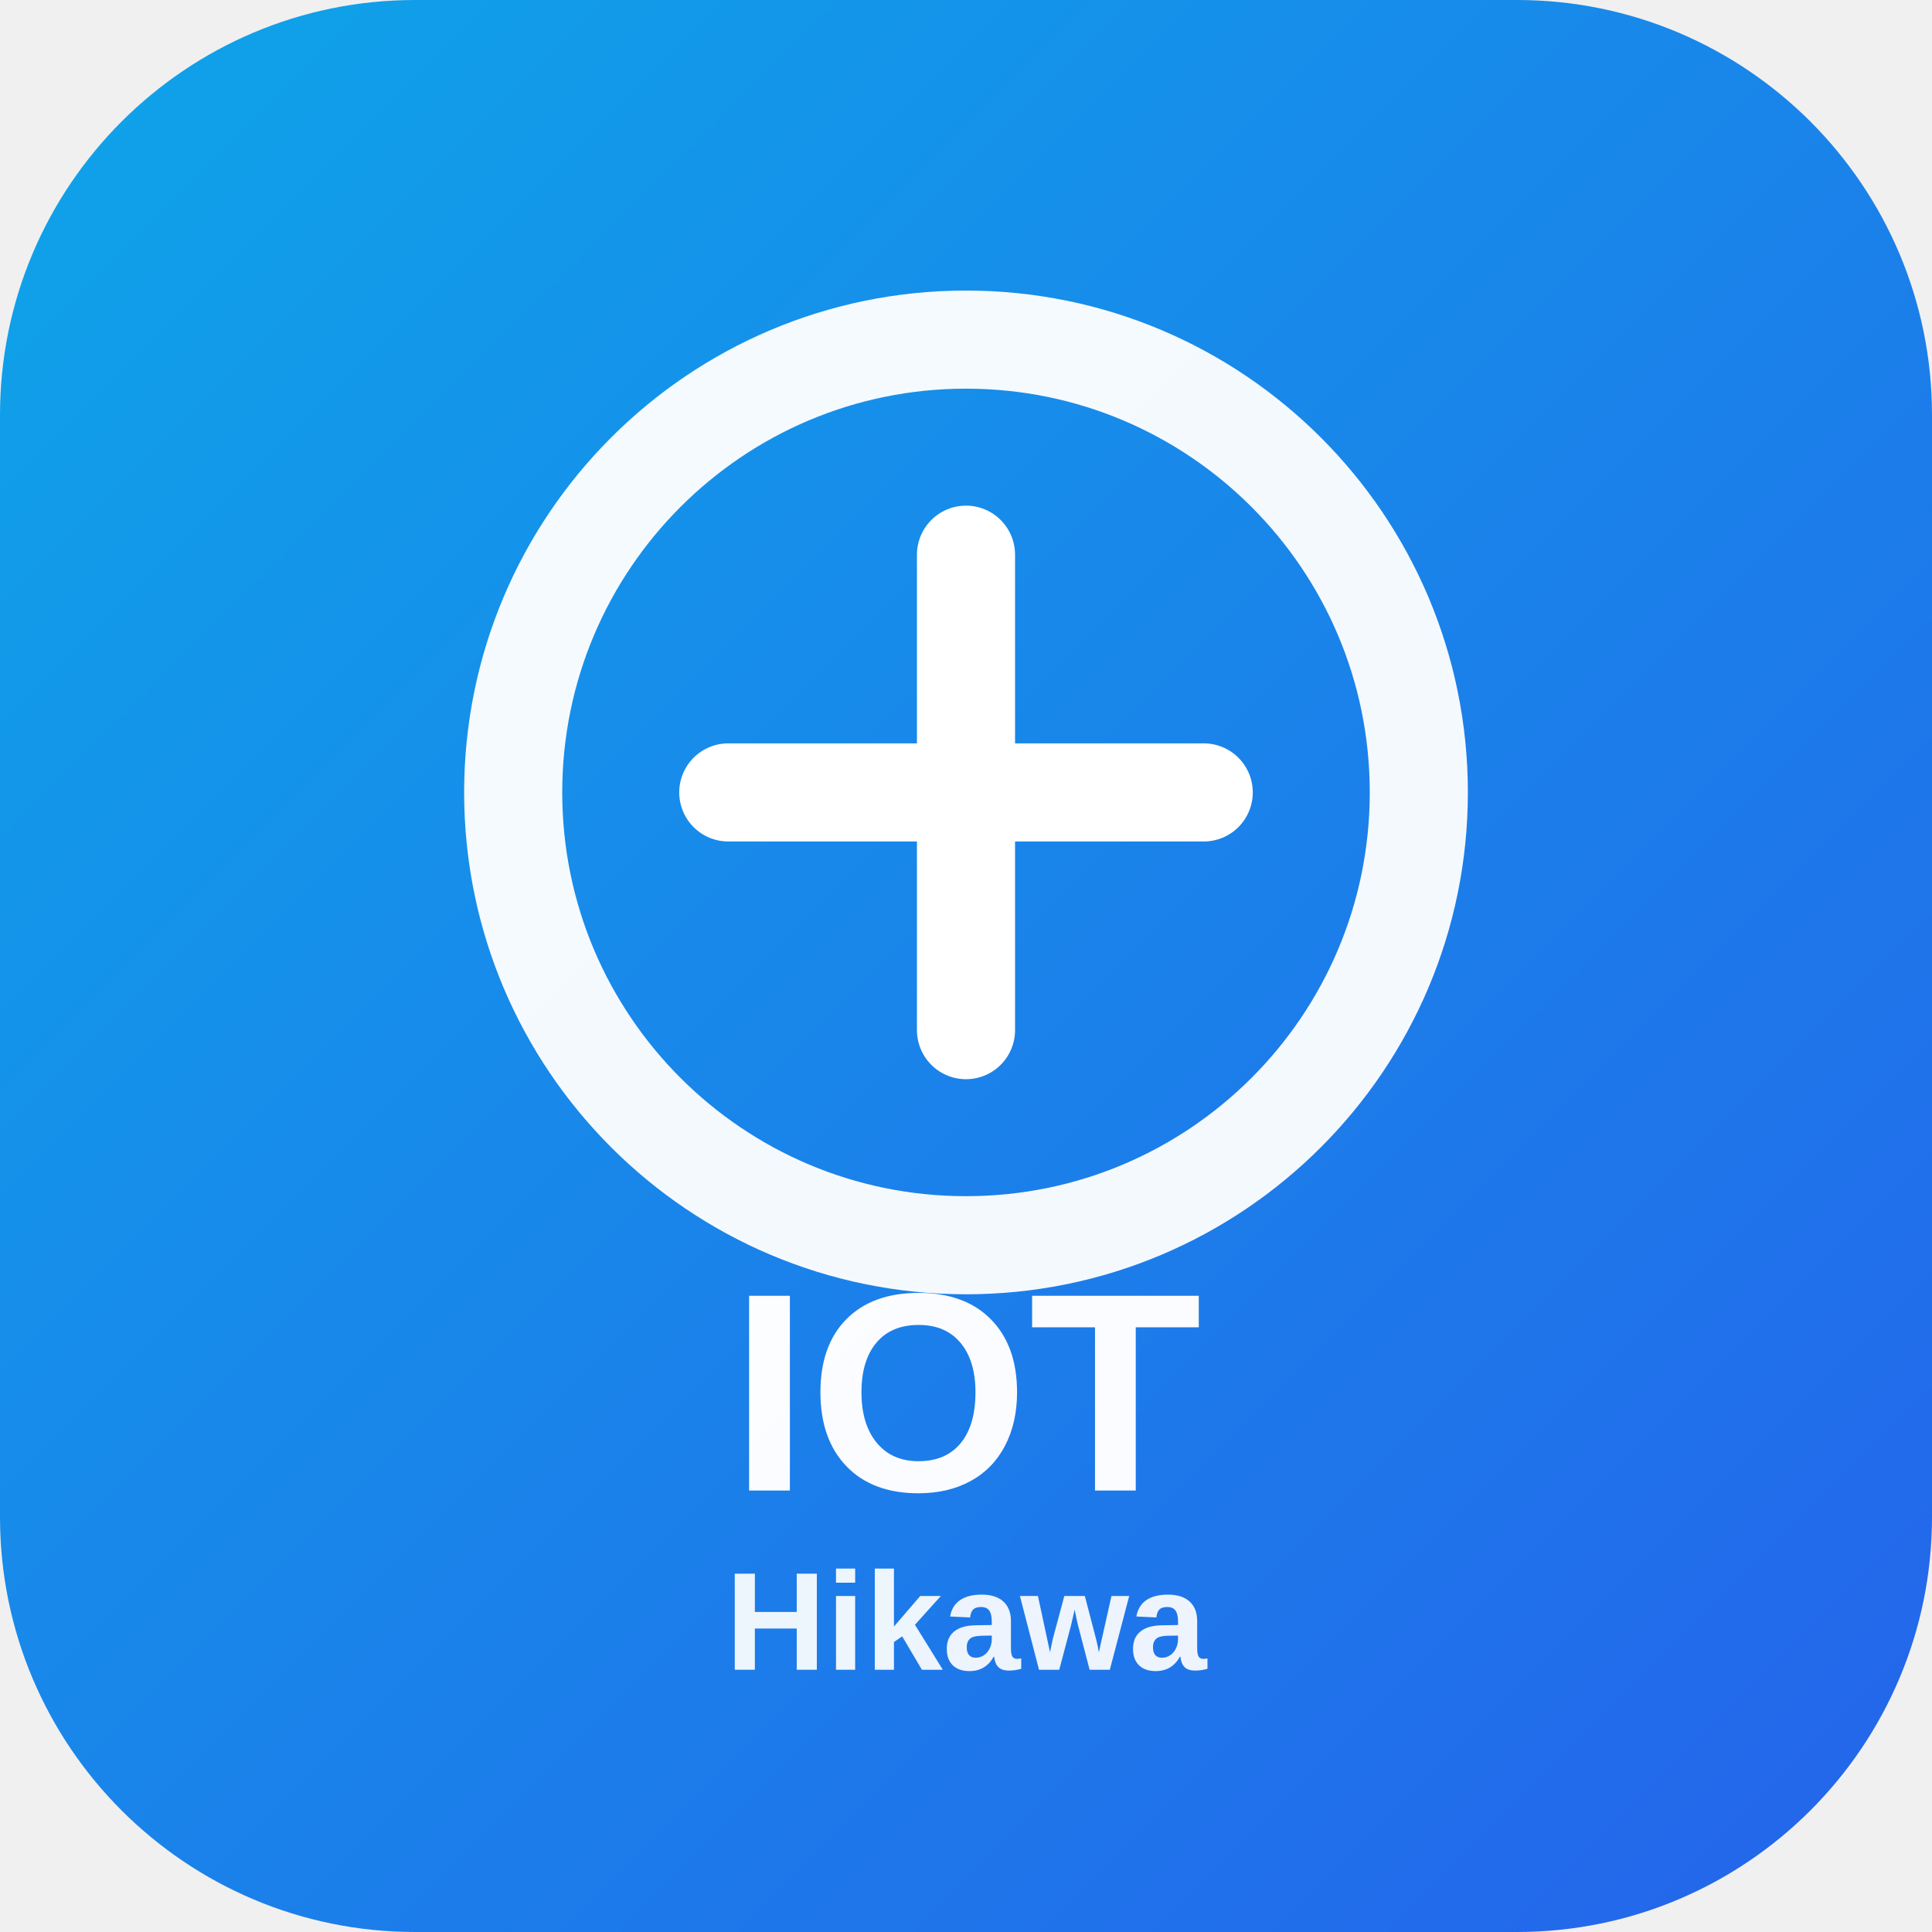
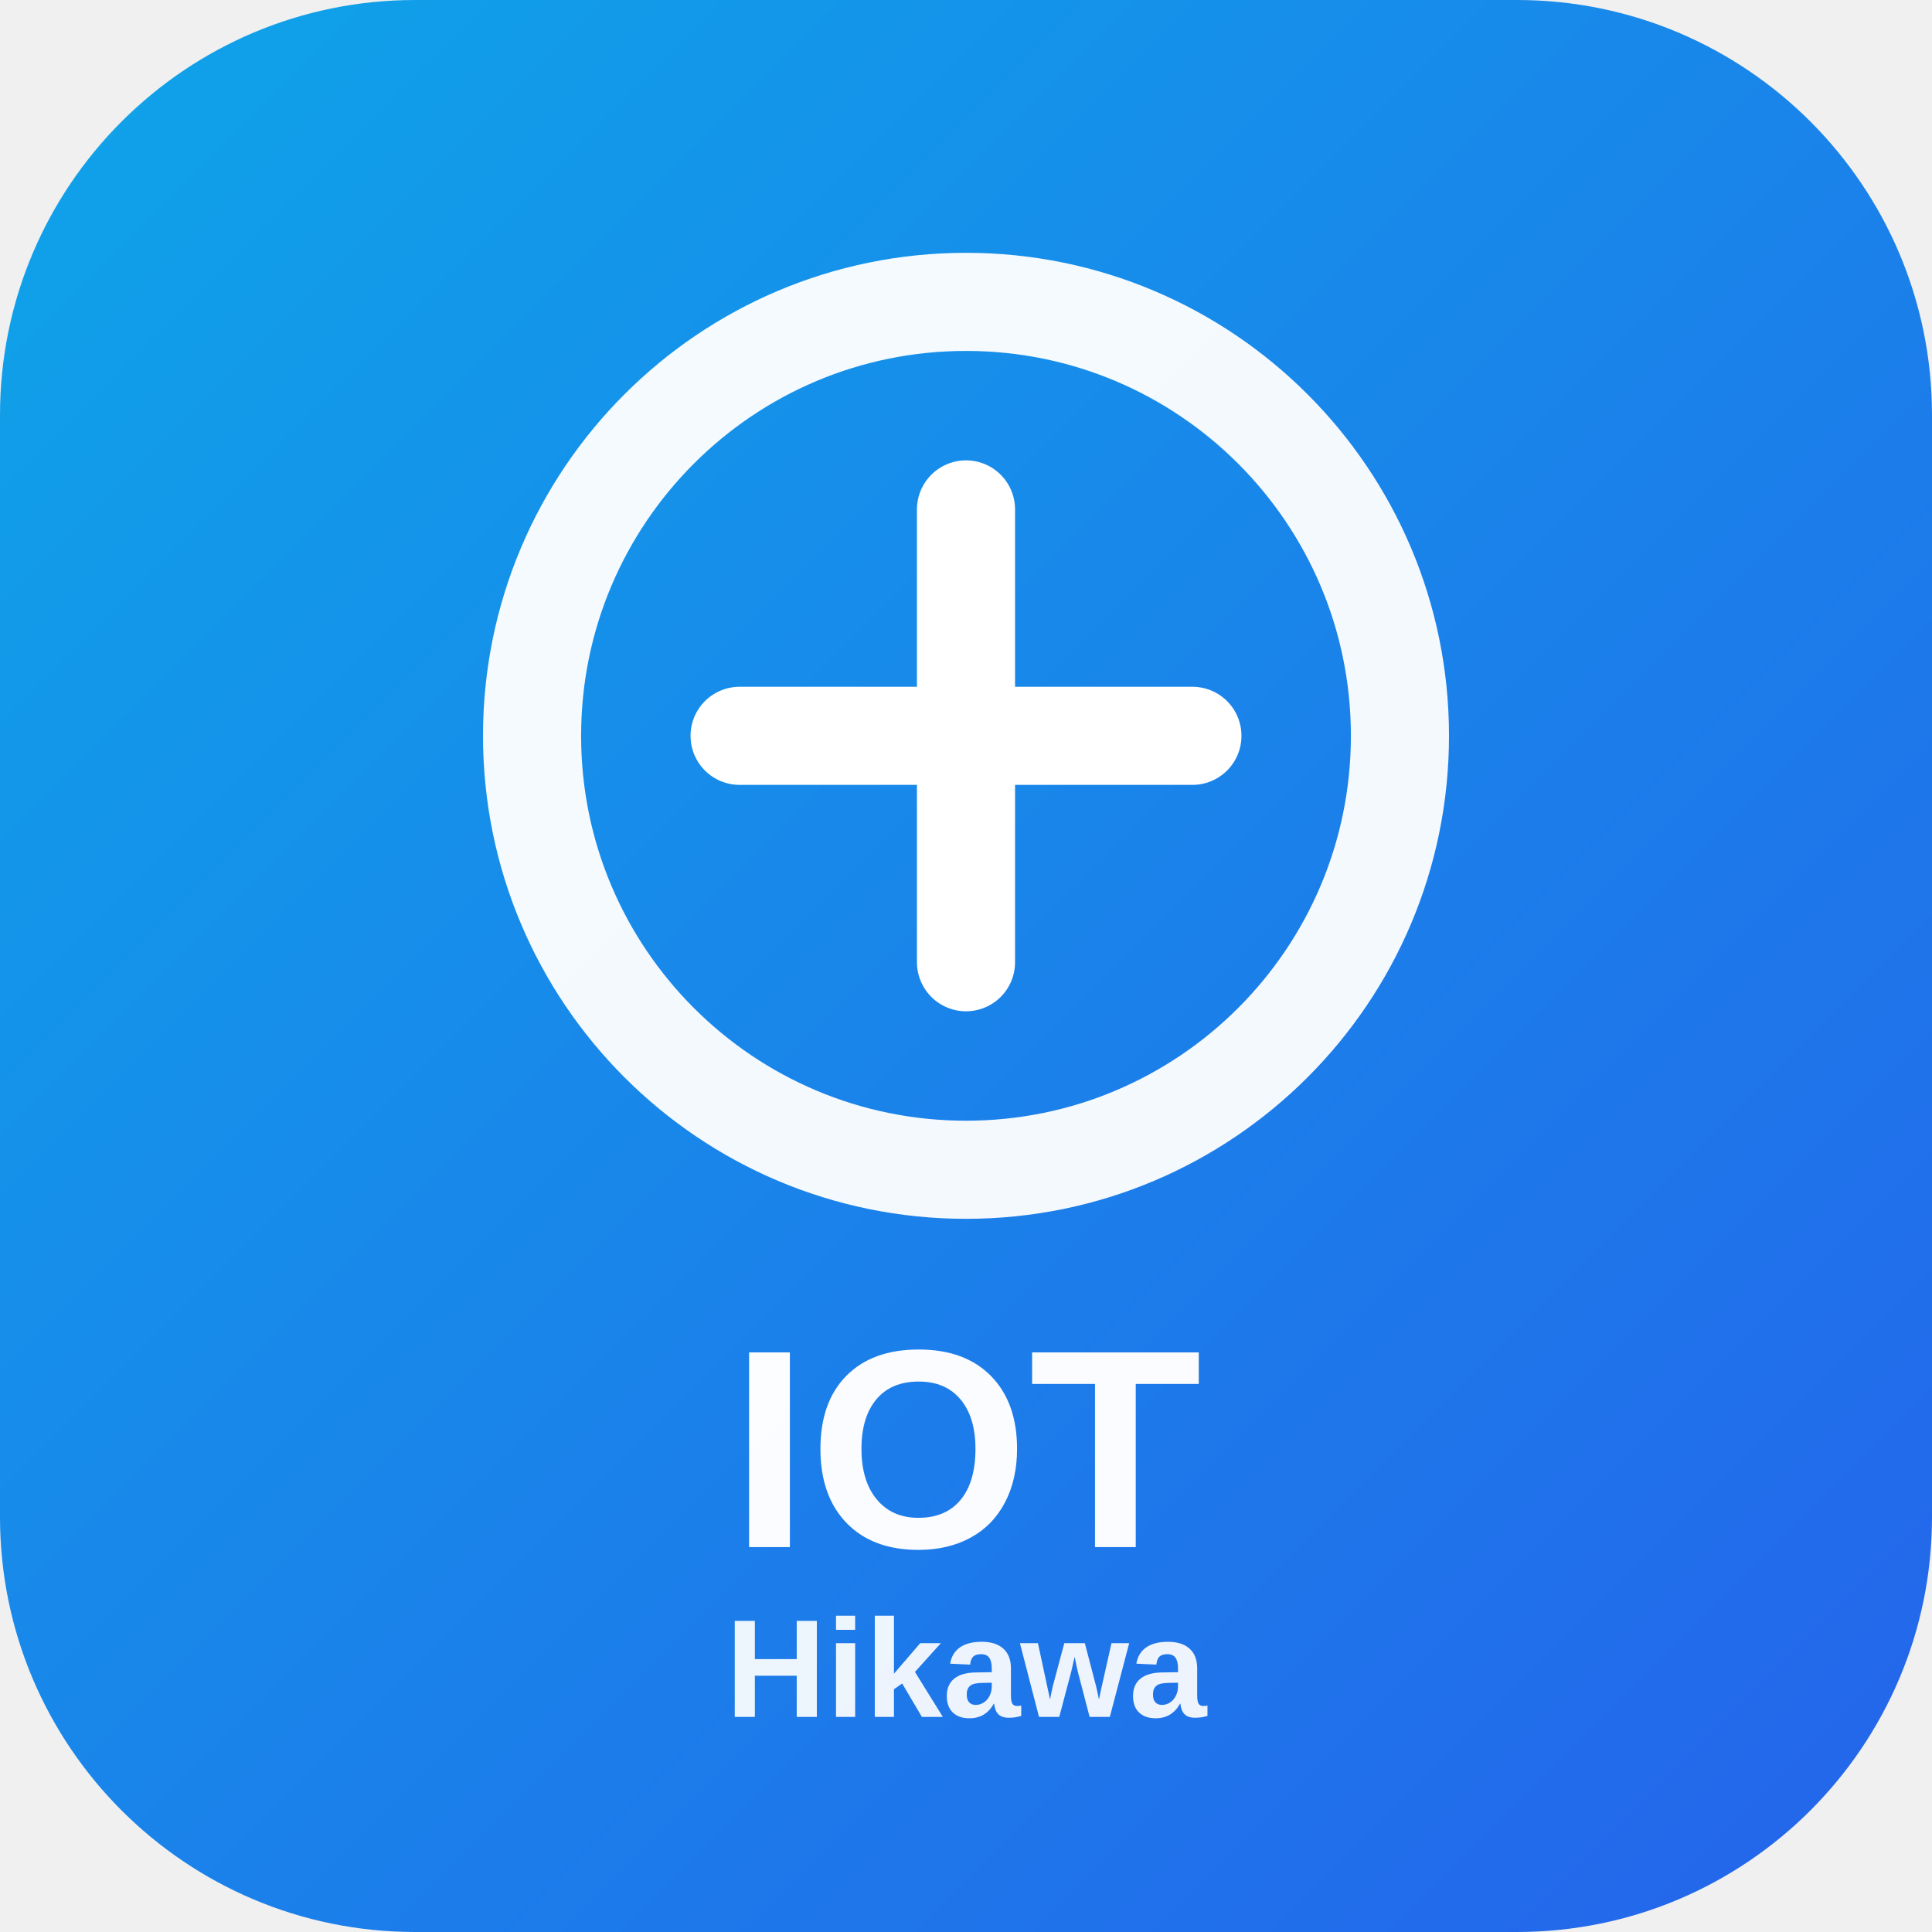
<svg xmlns="http://www.w3.org/2000/svg" width="1024" height="1024" viewBox="0 0 1024 1024">
  <defs>
    <linearGradient id="g" x1="0" y1="0" x2="1" y2="1">
      <stop offset="0%" stop-color="#0ea5e9" />
      <stop offset="100%" stop-color="#2563eb" />
    </linearGradient>
  </defs>
  <rect x="0" y="0" width="1024" height="1024" rx="220" fill="url(#g)" />
-   <circle cx="512" cy="420" r="240" fill="none" stroke="#ffffff" stroke-width="52" opacity="0.95" />
-   <path d="M386 420h252" stroke="#ffffff" stroke-width="52" stroke-linecap="round" />
-   <path d="M512 294v252" stroke="#ffffff" stroke-width="52" stroke-linecap="round" />
-   <text x="512" y="790" font-family="Arial, Helvetica, sans-serif" font-size="150" font-weight="700" text-anchor="middle" fill="#ffffff" opacity="0.98">IOT</text>
-   <text x="512" y="885" font-family="Arial, Helvetica, sans-serif" font-size="74" font-weight="600" text-anchor="middle" fill="#ffffff" opacity="0.92">Hikawa</text>
+   <circle cx="512" cy="390" r="230" fill="none" stroke="#ffffff" stroke-width="52" opacity="0.95" />
+   <path d="M392 390h240" stroke="#ffffff" stroke-width="52" stroke-linecap="round" />
+   <path d="M512 270v240" stroke="#ffffff" stroke-width="52" stroke-linecap="round" />
+   <text x="512" y="820" font-family="Arial, Helvetica, sans-serif" font-size="150" font-weight="700" text-anchor="middle" fill="#ffffff" opacity="0.98">IOT</text>
+   <text x="512" y="910" font-family="Arial, Helvetica, sans-serif" font-size="74" font-weight="600" text-anchor="middle" fill="#ffffff" opacity="0.92">Hikawa</text>
</svg>
